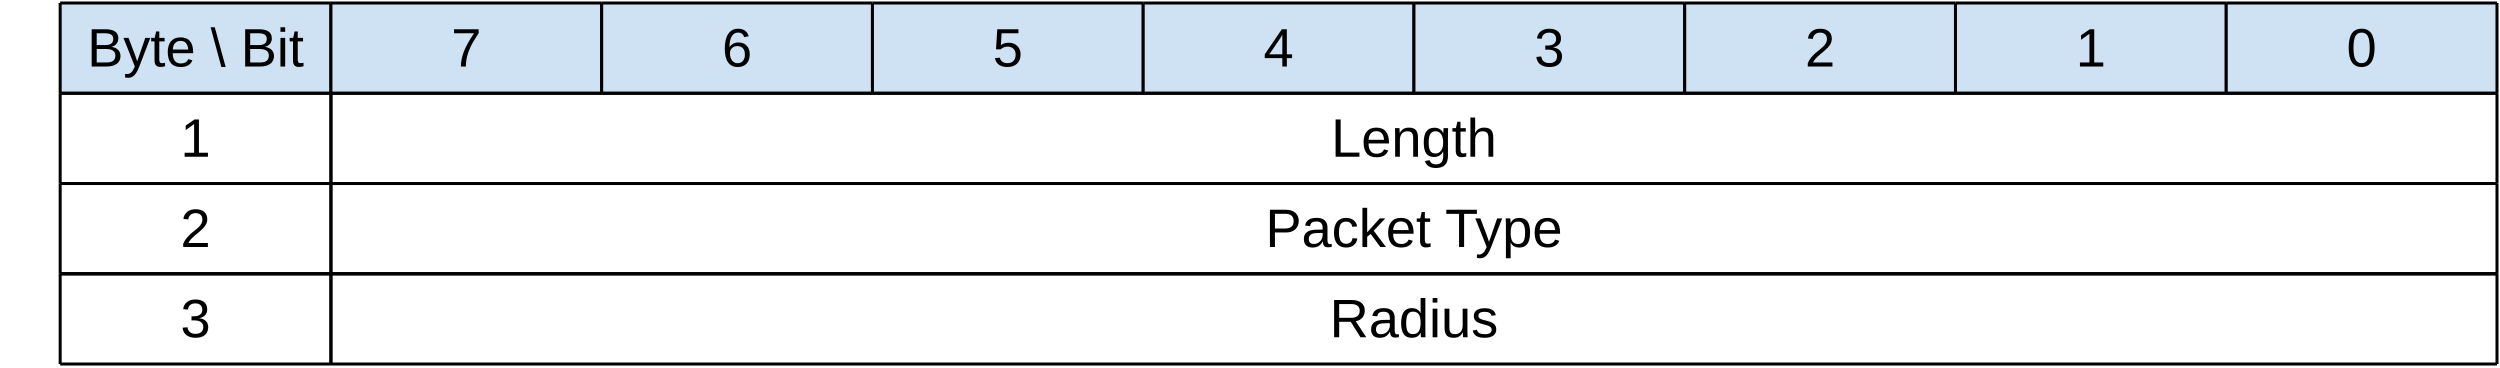
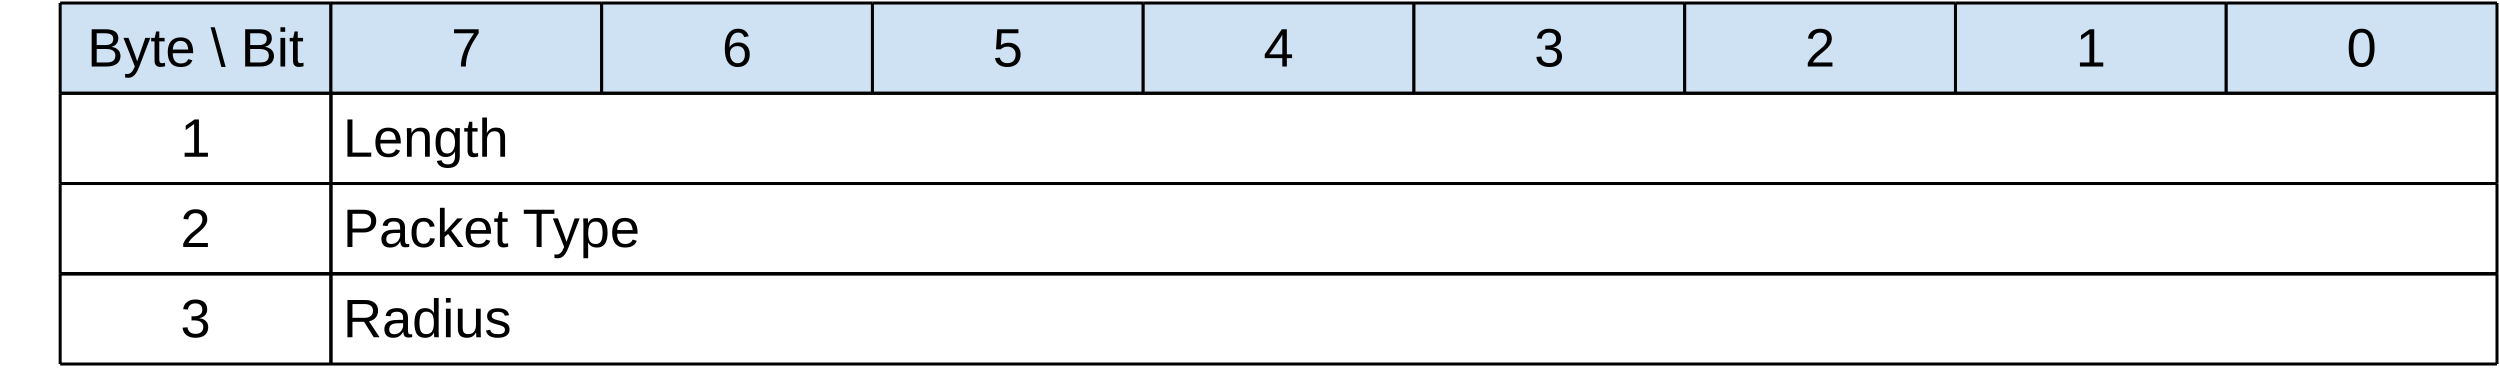
<svg xmlns="http://www.w3.org/2000/svg" version="1.0" width="831" height="122" viewBox="0 0 831 122">
  <rect x="20" y="1" height="30" width="90" fill="#cfe2f3" />
  <line x1="20" y1="1" x2="110" y2="1" stroke="#000000" stroke-width="1" />
  <line x1="20" y1="31" x2="110" y2="31" stroke="#000000" stroke-width="1" />
  <line x1="110" y1="1" x2="110" y2="31" stroke="#000000" stroke-width="1" />
  <line x1="20" y1="1" x2="20" y2="31" stroke="#000000" stroke-width="1" />
  <text font-size="18" font-family="Arial" x="65" y="17" text-anchor="middle" dominant-baseline="middle">Byte \ Bit</text>
  <rect x="110" y="1" height="30" width="90" fill="#cfe2f3" />
  <line x1="110" y1="1" x2="200" y2="1" stroke="#000000" stroke-width="1" />
  <line x1="110" y1="31" x2="200" y2="31" stroke="#000000" stroke-width="1" />
  <line x1="200" y1="1" x2="200" y2="31" stroke="#000000" stroke-width="1" />
  <line x1="110" y1="1" x2="110" y2="31" stroke="#000000" stroke-width="1" />
  <text font-size="18" font-family="Arial" x="155" y="17" text-anchor="middle" dominant-baseline="middle">7</text>
  <rect x="200" y="1" height="30" width="90" fill="#cfe2f3" />
  <line x1="200" y1="1" x2="290" y2="1" stroke="#000000" stroke-width="1" />
  <line x1="200" y1="31" x2="290" y2="31" stroke="#000000" stroke-width="1" />
  <line x1="290" y1="1" x2="290" y2="31" stroke="#000000" stroke-width="1" />
  <line x1="200" y1="1" x2="200" y2="31" stroke="#000000" stroke-width="1" />
  <text font-size="18" font-family="Arial" x="245" y="17" text-anchor="middle" dominant-baseline="middle">6</text>
  <rect x="290" y="1" height="30" width="90" fill="#cfe2f3" />
  <line x1="290" y1="1" x2="380" y2="1" stroke="#000000" stroke-width="1" />
  <line x1="290" y1="31" x2="380" y2="31" stroke="#000000" stroke-width="1" />
  <line x1="380" y1="1" x2="380" y2="31" stroke="#000000" stroke-width="1" />
  <line x1="290" y1="1" x2="290" y2="31" stroke="#000000" stroke-width="1" />
  <text font-size="18" font-family="Arial" x="335" y="17" text-anchor="middle" dominant-baseline="middle">5</text>
  <rect x="380" y="1" height="30" width="90" fill="#cfe2f3" />
  <line x1="380" y1="1" x2="470" y2="1" stroke="#000000" stroke-width="1" />
  <line x1="380" y1="31" x2="470" y2="31" stroke="#000000" stroke-width="1" />
  <line x1="470" y1="1" x2="470" y2="31" stroke="#000000" stroke-width="1" />
  <line x1="380" y1="1" x2="380" y2="31" stroke="#000000" stroke-width="1" />
  <text font-size="18" font-family="Arial" x="425" y="17" text-anchor="middle" dominant-baseline="middle">4</text>
  <rect x="470" y="1" height="30" width="90" fill="#cfe2f3" />
  <line x1="470" y1="1" x2="560" y2="1" stroke="#000000" stroke-width="1" />
  <line x1="470" y1="31" x2="560" y2="31" stroke="#000000" stroke-width="1" />
  <line x1="560" y1="1" x2="560" y2="31" stroke="#000000" stroke-width="1" />
  <line x1="470" y1="1" x2="470" y2="31" stroke="#000000" stroke-width="1" />
  <text font-size="18" font-family="Arial" x="515" y="17" text-anchor="middle" dominant-baseline="middle">3</text>
  <rect x="560" y="1" height="30" width="90" fill="#cfe2f3" />
  <line x1="560" y1="1" x2="650" y2="1" stroke="#000000" stroke-width="1" />
  <line x1="560" y1="31" x2="650" y2="31" stroke="#000000" stroke-width="1" />
  <line x1="650" y1="1" x2="650" y2="31" stroke="#000000" stroke-width="1" />
  <line x1="560" y1="1" x2="560" y2="31" stroke="#000000" stroke-width="1" />
  <text font-size="18" font-family="Arial" x="605" y="17" text-anchor="middle" dominant-baseline="middle">2</text>
  <rect x="650" y="1" height="30" width="90" fill="#cfe2f3" />
  <line x1="650" y1="1" x2="740" y2="1" stroke="#000000" stroke-width="1" />
  <line x1="650" y1="31" x2="740" y2="31" stroke="#000000" stroke-width="1" />
  <line x1="740" y1="1" x2="740" y2="31" stroke="#000000" stroke-width="1" />
  <line x1="650" y1="1" x2="650" y2="31" stroke="#000000" stroke-width="1" />
  <text font-size="18" font-family="Arial" x="695" y="17" text-anchor="middle" dominant-baseline="middle">1</text>
  <rect x="740" y="1" height="30" width="90" fill="#cfe2f3" />
  <line x1="740" y1="1" x2="830" y2="1" stroke="#000000" stroke-width="1" />
  <line x1="740" y1="31" x2="830" y2="31" stroke="#000000" stroke-width="1" />
  <line x1="830" y1="1" x2="830" y2="31" stroke="#000000" stroke-width="1" />
  <line x1="740" y1="1" x2="740" y2="31" stroke="#000000" stroke-width="1" />
  <text font-size="18" font-family="Arial" x="785" y="17" text-anchor="middle" dominant-baseline="middle">0</text>
  <text font-size="18" font-family="Arial" x="15" y="16" text-anchor="end"> </text>
  <text font-size="18" font-family="Arial" x="15" y="46" text-anchor="end"> </text>
  <line x1="20" y1="31" x2="110" y2="31" stroke="#000000" stroke-width="1" />
  <line x1="20" y1="61" x2="110" y2="61" stroke="#000000" stroke-width="1" />
  <line x1="110" y1="31" x2="110" y2="61" stroke="#000000" stroke-width="1" />
  <line x1="20" y1="31" x2="20" y2="61" stroke="#000000" stroke-width="1" />
  <text font-size="18" font-family="Arial" x="65" y="47" text-anchor="middle" dominant-baseline="middle">1</text>
  <line x1="110" y1="31" x2="830" y2="31" stroke="#000000" stroke-width="1" />
  <line x1="110" y1="61" x2="830" y2="61" stroke="#000000" stroke-width="1" />
  <line x1="830" y1="31" x2="830" y2="61" stroke="#000000" stroke-width="1" />
  <line x1="110" y1="31" x2="110" y2="61" stroke="#000000" stroke-width="1" />
-   <text font-size="18" font-family="Arial" x="470" y="47" text-anchor="middle" dominant-baseline="middle">Length</text>
+   <text font-size="18" font-family="Arial" x="114" y="47" text-anchor="start" dominant-baseline="middle">Length</text>
  <text font-size="18" font-family="Arial" x="15" y="76" text-anchor="end"> </text>
  <line x1="20" y1="61" x2="110" y2="61" stroke="#000000" stroke-width="1" />
  <line x1="20" y1="91" x2="110" y2="91" stroke="#000000" stroke-width="1" />
  <line x1="110" y1="61" x2="110" y2="91" stroke="#000000" stroke-width="1" />
  <line x1="20" y1="61" x2="20" y2="91" stroke="#000000" stroke-width="1" />
  <text font-size="18" font-family="Arial" x="65" y="77" text-anchor="middle" dominant-baseline="middle">2</text>
  <line x1="110" y1="61" x2="830" y2="61" stroke="#000000" stroke-width="1" />
  <line x1="110" y1="91" x2="830" y2="91" stroke="#000000" stroke-width="1" />
  <line x1="830" y1="61" x2="830" y2="91" stroke="#000000" stroke-width="1" />
  <line x1="110" y1="61" x2="110" y2="91" stroke="#000000" stroke-width="1" />
-   <text font-size="18" font-family="Arial" x="470" y="77" text-anchor="middle" dominant-baseline="middle">Packet Type</text>
+   <text font-size="18" font-family="Arial" x="114" y="77" text-anchor="start" dominant-baseline="middle">Packet Type</text>
  <text font-size="18" font-family="Arial" x="15" y="106" text-anchor="end"> </text>
  <line x1="20" y1="91" x2="110" y2="91" stroke="#000000" stroke-width="1" />
  <line x1="20" y1="121" x2="110" y2="121" stroke="#000000" stroke-width="1" />
  <line x1="110" y1="91" x2="110" y2="121" stroke="#000000" stroke-width="1" />
  <line x1="20" y1="91" x2="20" y2="121" stroke="#000000" stroke-width="1" />
  <text font-size="18" font-family="Arial" x="65" y="107" text-anchor="middle" dominant-baseline="middle">3</text>
  <line x1="110" y1="91" x2="830" y2="91" stroke="#000000" stroke-width="1" />
  <line x1="110" y1="121" x2="830" y2="121" stroke="#000000" stroke-width="1" />
  <line x1="830" y1="91" x2="830" y2="121" stroke="#000000" stroke-width="1" />
  <line x1="110" y1="91" x2="110" y2="121" stroke="#000000" stroke-width="1" />
-   <text font-size="18" font-family="Arial" x="470" y="107" text-anchor="middle" dominant-baseline="middle">Radius</text>
+   <text font-size="18" font-family="Arial" x="114" y="107" text-anchor="start" dominant-baseline="middle">Radius</text>
  <line x1="20" y1="91" x2="830" y2="91" stroke="#000000" stroke-width="1" />
</svg>
